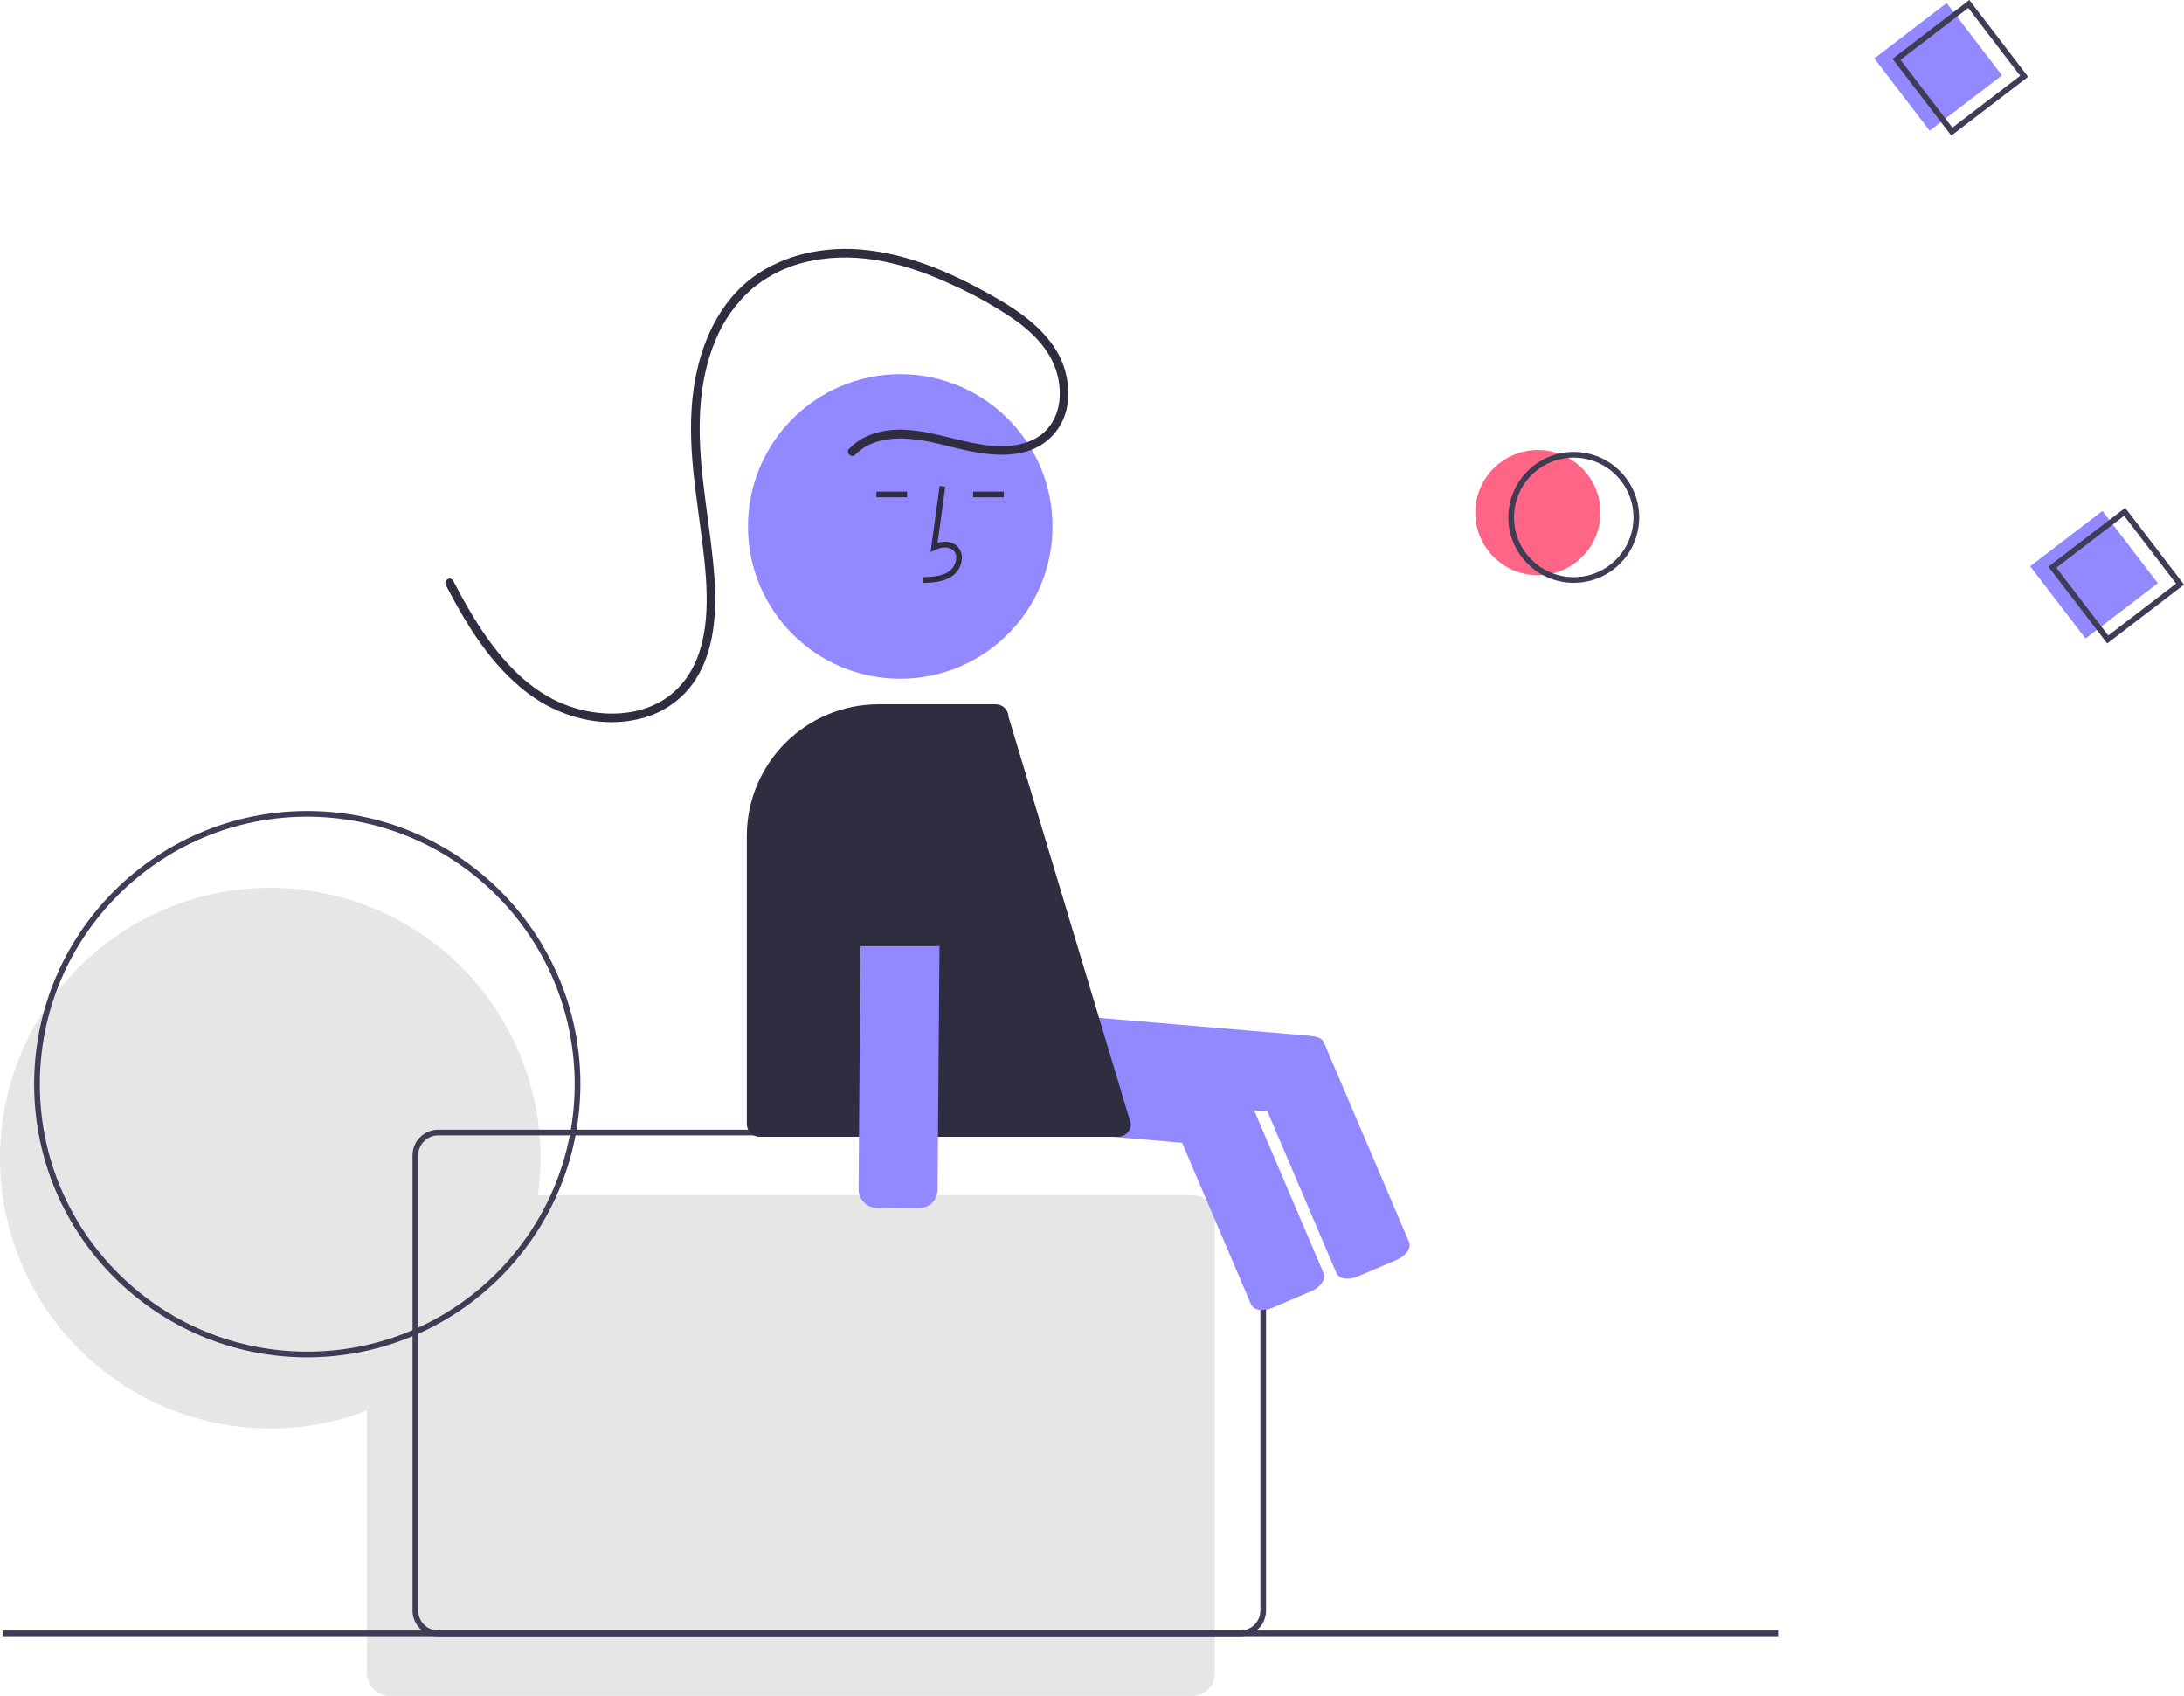
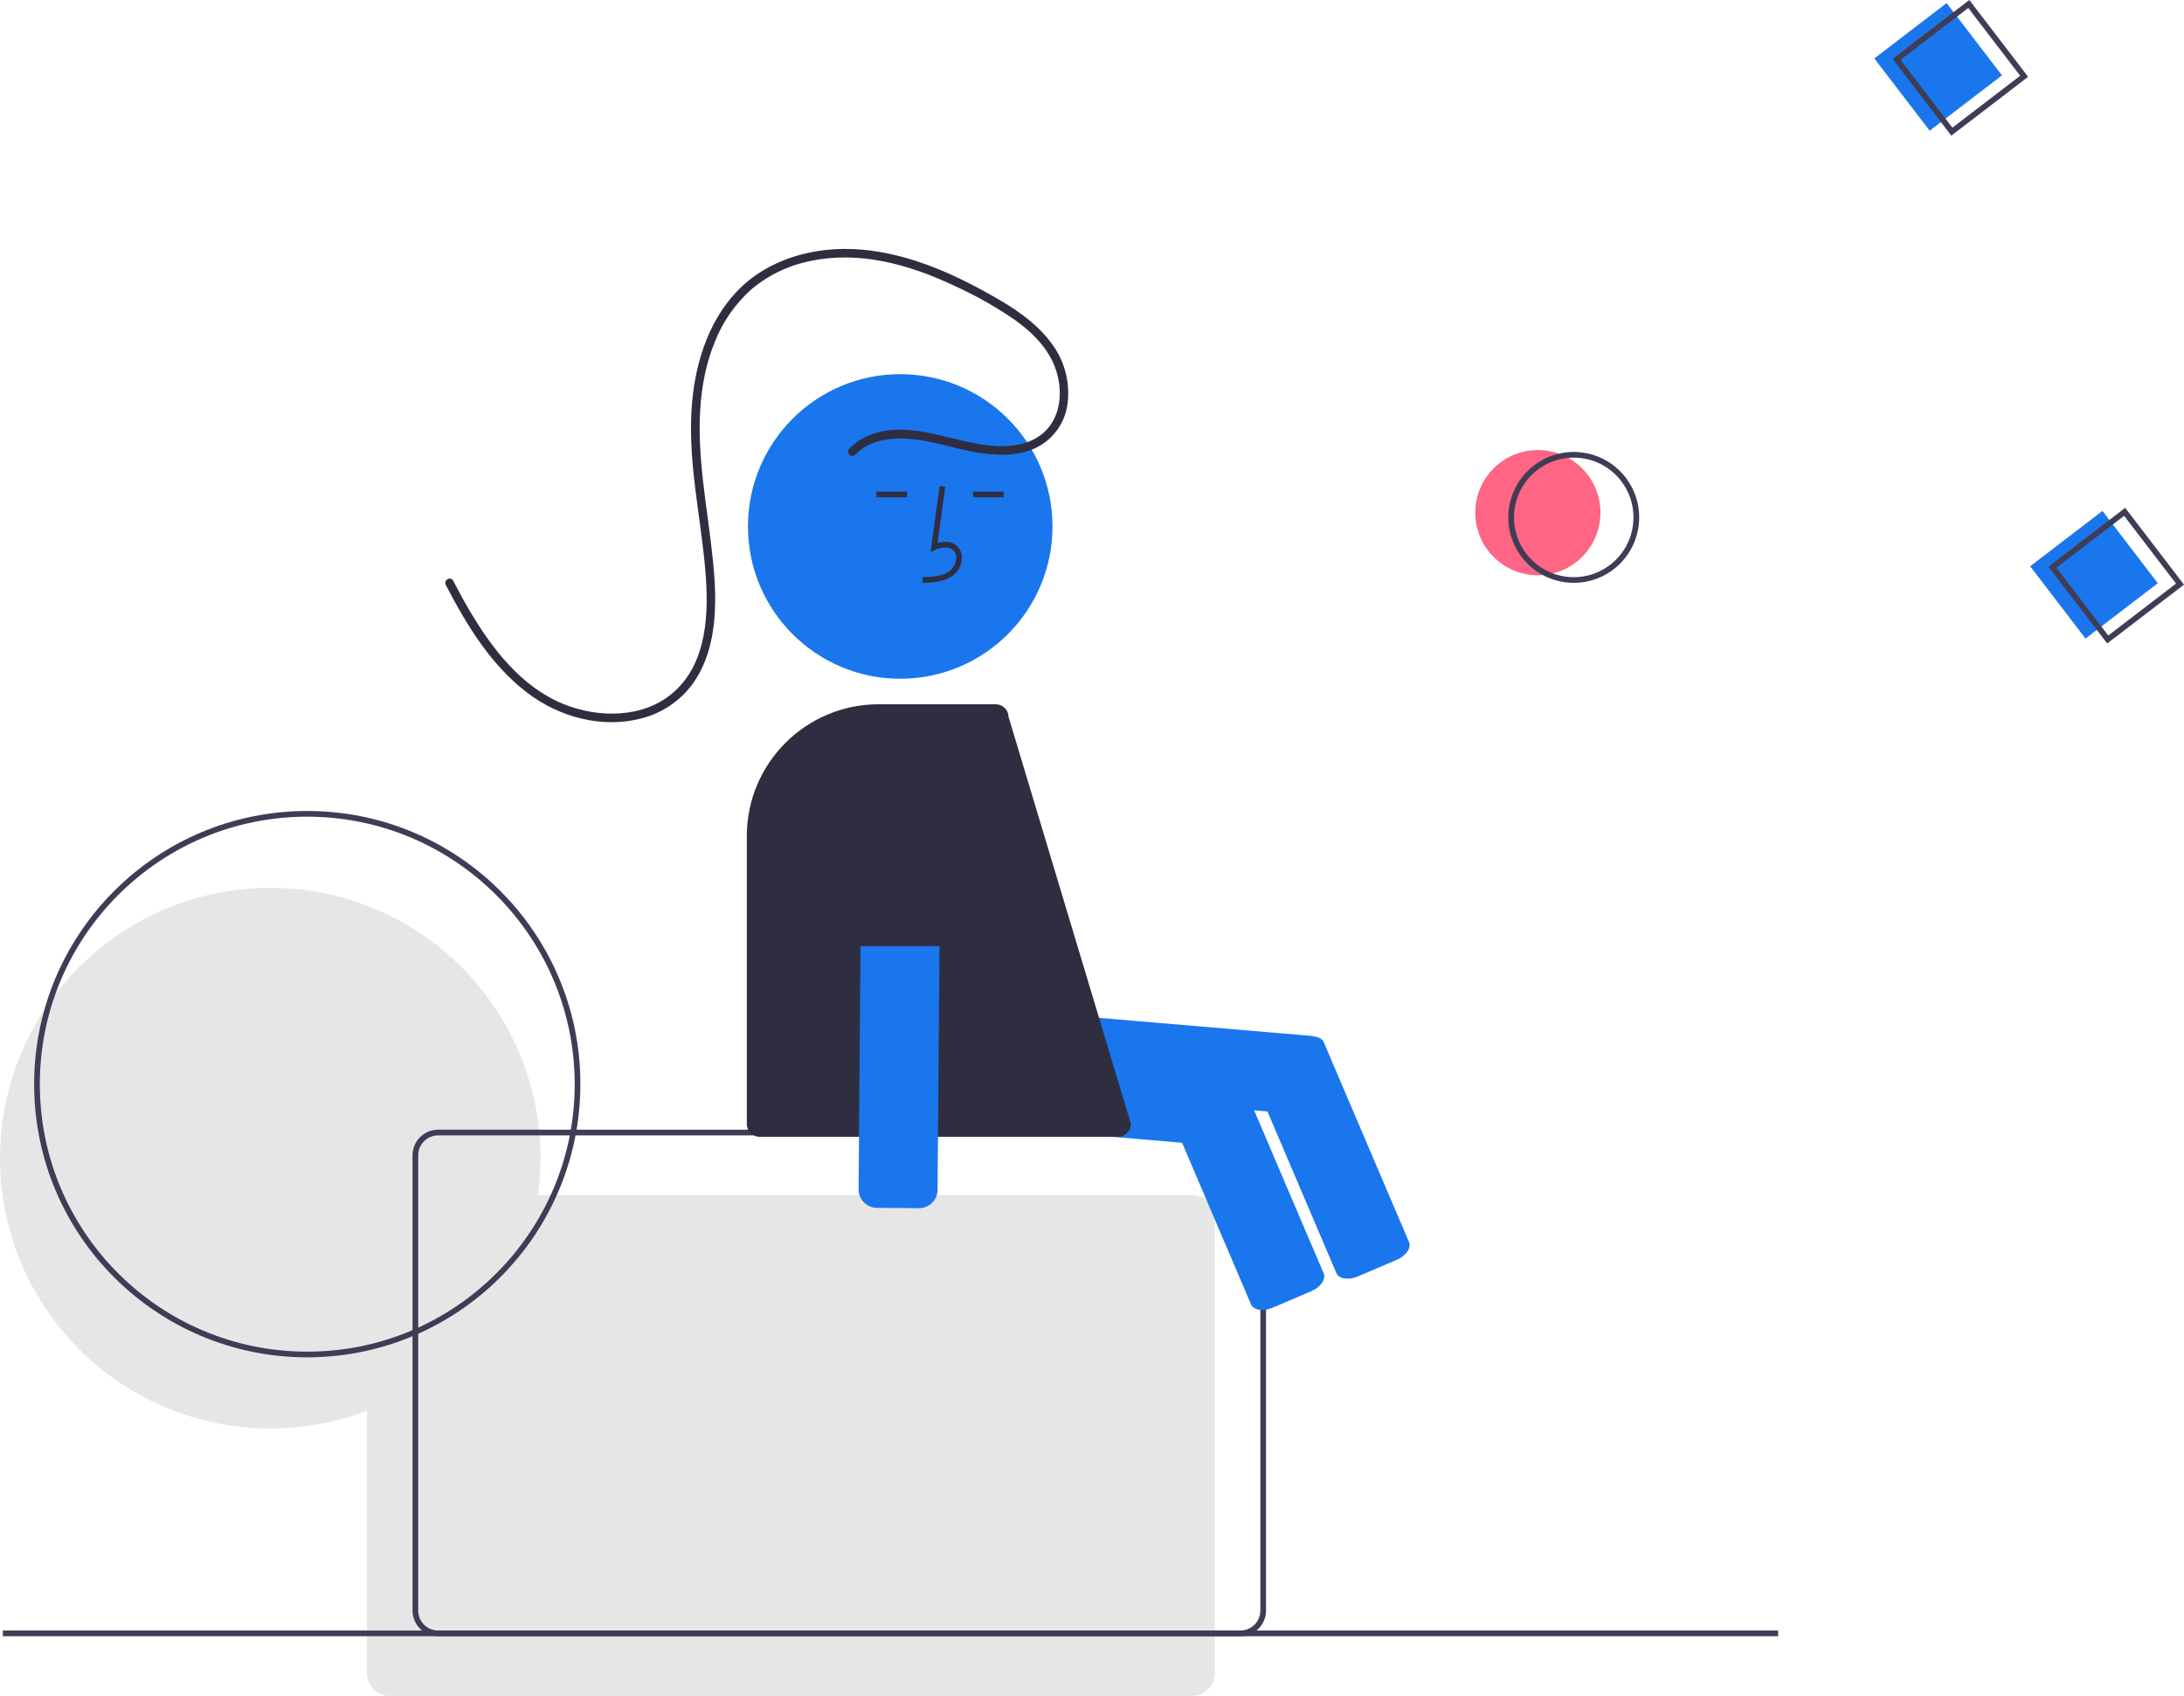
<svg xmlns="http://www.w3.org/2000/svg" width="767.655" height="595.996" data-name="Layer 1">
-   <path fill="#9288ff" d="m466.44 371.03-1.252 14.707a6.508 6.508 0 0 1-7.027 5.925L335.59 381.235a6.508 6.508 0 0 1-5.926-7.028l1.251-14.707a6.508 6.508 0 0 1 7.028-5.925l122.57 10.427a6.508 6.508 0 0 1 5.927 7.028Z" />
-   <path fill="#9288ff" d="m490.87 442.764-13.577 5.793c-3.296 1.406-6.689.884-7.563-1.163l-29.984-70.278c-.873-2.048 1.098-4.858 4.395-6.265l13.575-5.792c3.297-1.406 6.69-.885 7.563 1.163l29.984 70.278c.874 2.048-1.097 4.858-4.394 6.264Z" />
+   <path fill="#1a76ed" d="m466.44 371.03-1.252 14.707a6.508 6.508 0 0 1-7.027 5.925L335.59 381.235a6.508 6.508 0 0 1-5.926-7.028l1.251-14.707a6.508 6.508 0 0 1 7.028-5.925l122.57 10.427a6.508 6.508 0 0 1 5.927 7.028Z" />
+   <path fill="#1a76ed" d="m490.87 442.764-13.577 5.793c-3.296 1.406-6.689.884-7.563-1.163l-29.984-70.278c-.873-2.048 1.098-4.858 4.395-6.265l13.575-5.792c3.297-1.406 6.69-.885 7.563 1.163l29.984 70.278c.874 2.048-1.097 4.858-4.394 6.264Z" />
  <path fill="#e6e6e6" d="M419 419.996H189.11a95.002 95.002 0 1 0-94.11 82 94.764 94.764 0 0 0 34-6.273v92.273a8 8 0 0 0 8 8h282a8 8 0 0 0 8-8v-160a8 8 0 0 0-8-8Z" />
  <path fill="#3f3d56" d="M436 574.996H154a9.01 9.01 0 0 1-9-9v-160a9.01 9.01 0 0 1 9-9h282a9.01 9.01 0 0 1 9 9v160a9.01 9.01 0 0 1-9 9Zm-282-176a7.008 7.008 0 0 0-7 7v160a7.008 7.008 0 0 0 7 7h282a7.008 7.008 0 0 0 7-7v-160a7.008 7.008 0 0 0-7-7Z" />
-   <path fill="#9288ff" d="m436.44 382.03-1.252 14.707a6.508 6.508 0 0 1-7.027 5.925L305.59 392.235a6.508 6.508 0 0 1-5.926-7.028l1.251-14.707a6.508 6.508 0 0 1 7.028-5.925l122.57 10.427a6.508 6.508 0 0 1 5.927 7.028Z" />
-   <path fill="#9288ff" d="m460.87 453.764-13.577 5.793c-3.296 1.406-6.689.884-7.563-1.163l-29.984-70.278c-.873-2.048 1.098-4.858 4.395-6.265l13.575-5.792c3.297-1.406 6.69-.885 7.563 1.163l29.984 70.278c.874 2.048-1.097 4.858-4.394 6.264ZM658.806 20.533 684.214 1.08l19.454 25.407L678.26 45.94z" />
+   <path fill="#1a76ed" d="m436.44 382.03-1.252 14.707a6.508 6.508 0 0 1-7.027 5.925L305.59 392.235a6.508 6.508 0 0 1-5.926-7.028l1.251-14.707a6.508 6.508 0 0 1 7.028-5.925l122.57 10.427a6.508 6.508 0 0 1 5.927 7.028Z" />
+   <path fill="#1a76ed" d="m460.87 453.764-13.577 5.793c-3.296 1.406-6.689.884-7.563-1.163l-29.984-70.278c-.873-2.048 1.098-4.858 4.395-6.265l13.575-5.792c3.297-1.406 6.69-.885 7.563 1.163l29.984 70.278c.874 2.048-1.097 4.858-4.394 6.264ZM658.806 20.533 684.214 1.08l19.454 25.407L678.26 45.94z" />
  <circle cx="540.541" cy="180.152" r="22" fill="#ff6584" />
  <path fill="#3f3d56" d="M534.897 195.81a23 23 0 1 1 32.244 4.279 23.026 23.026 0 0 1-32.244-4.28Zm34.935-26.75a21 21 0 1 0-3.907 29.44 21.024 21.024 0 0 0 3.907-29.44ZM685.878 47.665l-20.67-26.995L692.202 0l20.67 26.995ZM668.01 21.042l18.239 23.82 23.82-18.239-18.24-23.82Z" />
-   <path fill="#9288ff" d="m713.588 198.996 25.407-19.454 19.454 25.408-25.407 19.454z" />
-   <path fill="#3f3d56" d="m740.66 226.128-20.67-26.995 26.994-20.67 20.67 26.995Zm-17.867-26.623 18.238 23.82 23.82-18.239-18.239-23.82ZM1 572.996h624v2H1zM108 476.996a96 96 0 1 1 96-96 96.109 96.109 0 0 1-96 96Zm0-190a94 94 0 1 0 94 94 94.106 94.106 0 0 0-94-94Z" />
-   <circle cx="316.421" cy="185.006" r="53.519" fill="#9288ff" />
-   <path fill="#2f2e41" d="m324.297 204.842-.056-2c3.721-.103 7.001-.336 9.466-2.137a6.148 6.148 0 0 0 2.381-4.529 3.514 3.514 0 0 0-1.152-2.894c-1.637-1.382-4.27-.935-6.188-.055l-1.655.759 3.173-23.19 1.982.271-2.7 19.727c2.608-.767 5.024-.437 6.679.96a5.471 5.471 0 0 1 1.86 4.493 8.133 8.133 0 0 1-3.2 6.073c-3.167 2.314-7.283 2.43-10.59 2.522ZM342.047 172.768h10.771v2h-10.771zM308.047 172.768h10.771v2h-10.771zM393 399.496H267a4.505 4.505 0 0 1-4.5-4.5v-101.22a46.332 46.332 0 0 1 46.28-46.28H350a4.505 4.505 0 0 1 4.5 4.425l43 143.002v.073a4.505 4.505 0 0 1-4.5 4.5Z" />
-   <path fill="#9288ff" d="m309.303 288.45 14.758.117a6.508 6.508 0 0 1 6.45 6.55l-.967 123.01a6.508 6.508 0 0 1-6.551 6.449l-14.76-.116a6.508 6.508 0 0 1-6.448-6.55l.967-123.01a6.508 6.508 0 0 1 6.55-6.45Z" />
-   <path fill="#2f2e41" d="M294.5 283.496a22 22 0 1 1 44 0v49h-44ZM300.612 159.8c5.069-5.216 12.433-6.113 19.362-5.545 7.42.607 14.452 3.072 21.731 4.444 7.18 1.352 14.964 1.958 21.827-1.038a20.091 20.091 0 0 0 11.723-15.979 29.036 29.036 0 0 0-5.257-20.478c-4.7-6.641-11.377-11.506-18.318-15.59-14.962-8.801-31.645-16.503-49.15-17.927-15.805-1.285-32.563 3.082-43.68 14.886-10.423 11.064-14.859 26.506-15.782 41.376-1.177 18.979 3.252 37.722 4.855 56.54 1.247 14.644.78 32.223-11.112 42.74-10.519 9.3-26.536 9.19-38.938 4.109-14.741-6.04-25.085-19.598-32.908-32.923-1.991-3.393-3.864-6.853-5.68-10.342-.89-1.714-3.48-.198-2.59 1.514 7.322 14.07 15.838 28.124 28.645 37.874 11.197 8.525 26.138 12.631 39.979 9.028a32.25 32.25 0 0 0 17.098-10.804c4.743-5.91 7.233-13.183 8.271-20.622 1.112-7.964.724-15.988-.081-23.96-.97-9.597-2.515-19.125-3.573-28.711-1.803-16.328-2.05-33.273 4.4-48.699a48.551 48.551 0 0 1 12.632-17.98A46.216 46.216 0 0 1 285.15 91.66c16.96-3.52 34.2 1.246 49.552 8.426a139.428 139.428 0 0 1 22.157 12.433c6.197 4.435 11.969 10.245 14.356 17.653 2.058 6.384 1.887 13.941-2.215 19.508-4.384 5.949-11.981 7.434-18.947 7.076-14.306-.735-28.724-9.05-43.12-4.305a20.744 20.744 0 0 0-8.443 5.228c-1.347 1.385.772 3.509 2.121 2.121Z" />
+   <path fill="#1a76ed" d="m713.588 198.996 25.407-19.454 19.454 25.408-25.407 19.454z" />
+   <path fill="#3f3d56" d="m740.66 226.128-20.67-26.995 26.994-20.67 20.67 26.995Zm-17.867-26.623 18.238 23.82 23.82-18.239-18.239-23.82ZM1 572.996h624v2H1zm107-96a96 96 0 1 1 96-96 96.109 96.109 0 0 1-96 96Zm0-190a94 94 0 1 0 94 94 94.106 94.106 0 0 0-94-94Z" />
+   <circle cx="316.421" cy="185.006" r="53.519" fill="#1a76ed" />
+   <path fill="#2f2e41" d="m324.297 204.842-.056-2c3.721-.103 7.001-.336 9.466-2.137a6.148 6.148 0 0 0 2.381-4.529 3.514 3.514 0 0 0-1.152-2.894c-1.637-1.382-4.27-.935-6.188-.055l-1.655.759 3.173-23.19 1.982.271-2.7 19.727c2.608-.767 5.024-.437 6.679.96a5.471 5.471 0 0 1 1.86 4.493 8.133 8.133 0 0 1-3.2 6.073c-3.167 2.314-7.283 2.43-10.59 2.522Zm17.75-32.074h10.771v2h-10.771zm-34 0h10.771v2h-10.771zM393 399.496H267a4.505 4.505 0 0 1-4.5-4.5v-101.22a46.332 46.332 0 0 1 46.28-46.28H350a4.505 4.505 0 0 1 4.5 4.425l43 143.002v.073a4.505 4.505 0 0 1-4.5 4.5Z" />
+   <path fill="#1a76ed" d="m309.303 288.45 14.758.117a6.508 6.508 0 0 1 6.45 6.55l-.967 123.01a6.508 6.508 0 0 1-6.551 6.449l-14.76-.116a6.508 6.508 0 0 1-6.448-6.55l.967-123.01a6.508 6.508 0 0 1 6.55-6.45Z" />
+   <path fill="#2f2e41" d="M294.5 283.496a22 22 0 1 1 44 0v49h-44Zm6.112-123.696c5.069-5.216 12.433-6.113 19.362-5.545 7.42.607 14.452 3.072 21.731 4.444 7.18 1.352 14.964 1.958 21.827-1.038a20.091 20.091 0 0 0 11.723-15.979 29.036 29.036 0 0 0-5.257-20.478c-4.7-6.641-11.377-11.506-18.318-15.59-14.962-8.801-31.645-16.503-49.15-17.927-15.805-1.285-32.563 3.082-43.68 14.886-10.423 11.064-14.859 26.506-15.782 41.376-1.177 18.979 3.252 37.722 4.855 56.54 1.247 14.644.78 32.223-11.112 42.74-10.519 9.3-26.536 9.19-38.938 4.109-14.741-6.04-25.085-19.598-32.908-32.923-1.991-3.393-3.864-6.853-5.68-10.342-.89-1.714-3.48-.198-2.59 1.514 7.322 14.07 15.838 28.124 28.645 37.874 11.197 8.525 26.138 12.631 39.979 9.028a32.25 32.25 0 0 0 17.098-10.804c4.743-5.91 7.233-13.183 8.271-20.622 1.112-7.964.724-15.988-.081-23.96-.97-9.597-2.515-19.125-3.573-28.711-1.803-16.328-2.05-33.273 4.4-48.699a48.551 48.551 0 0 1 12.632-17.98A46.216 46.216 0 0 1 285.15 91.66c16.96-3.52 34.2 1.246 49.552 8.426a139.428 139.428 0 0 1 22.157 12.433c6.197 4.435 11.969 10.245 14.356 17.653 2.058 6.384 1.887 13.941-2.215 19.508-4.384 5.949-11.981 7.434-18.947 7.076-14.306-.735-28.724-9.05-43.12-4.305a20.744 20.744 0 0 0-8.443 5.228c-1.347 1.385.772 3.509 2.121 2.121Z" />
</svg>
